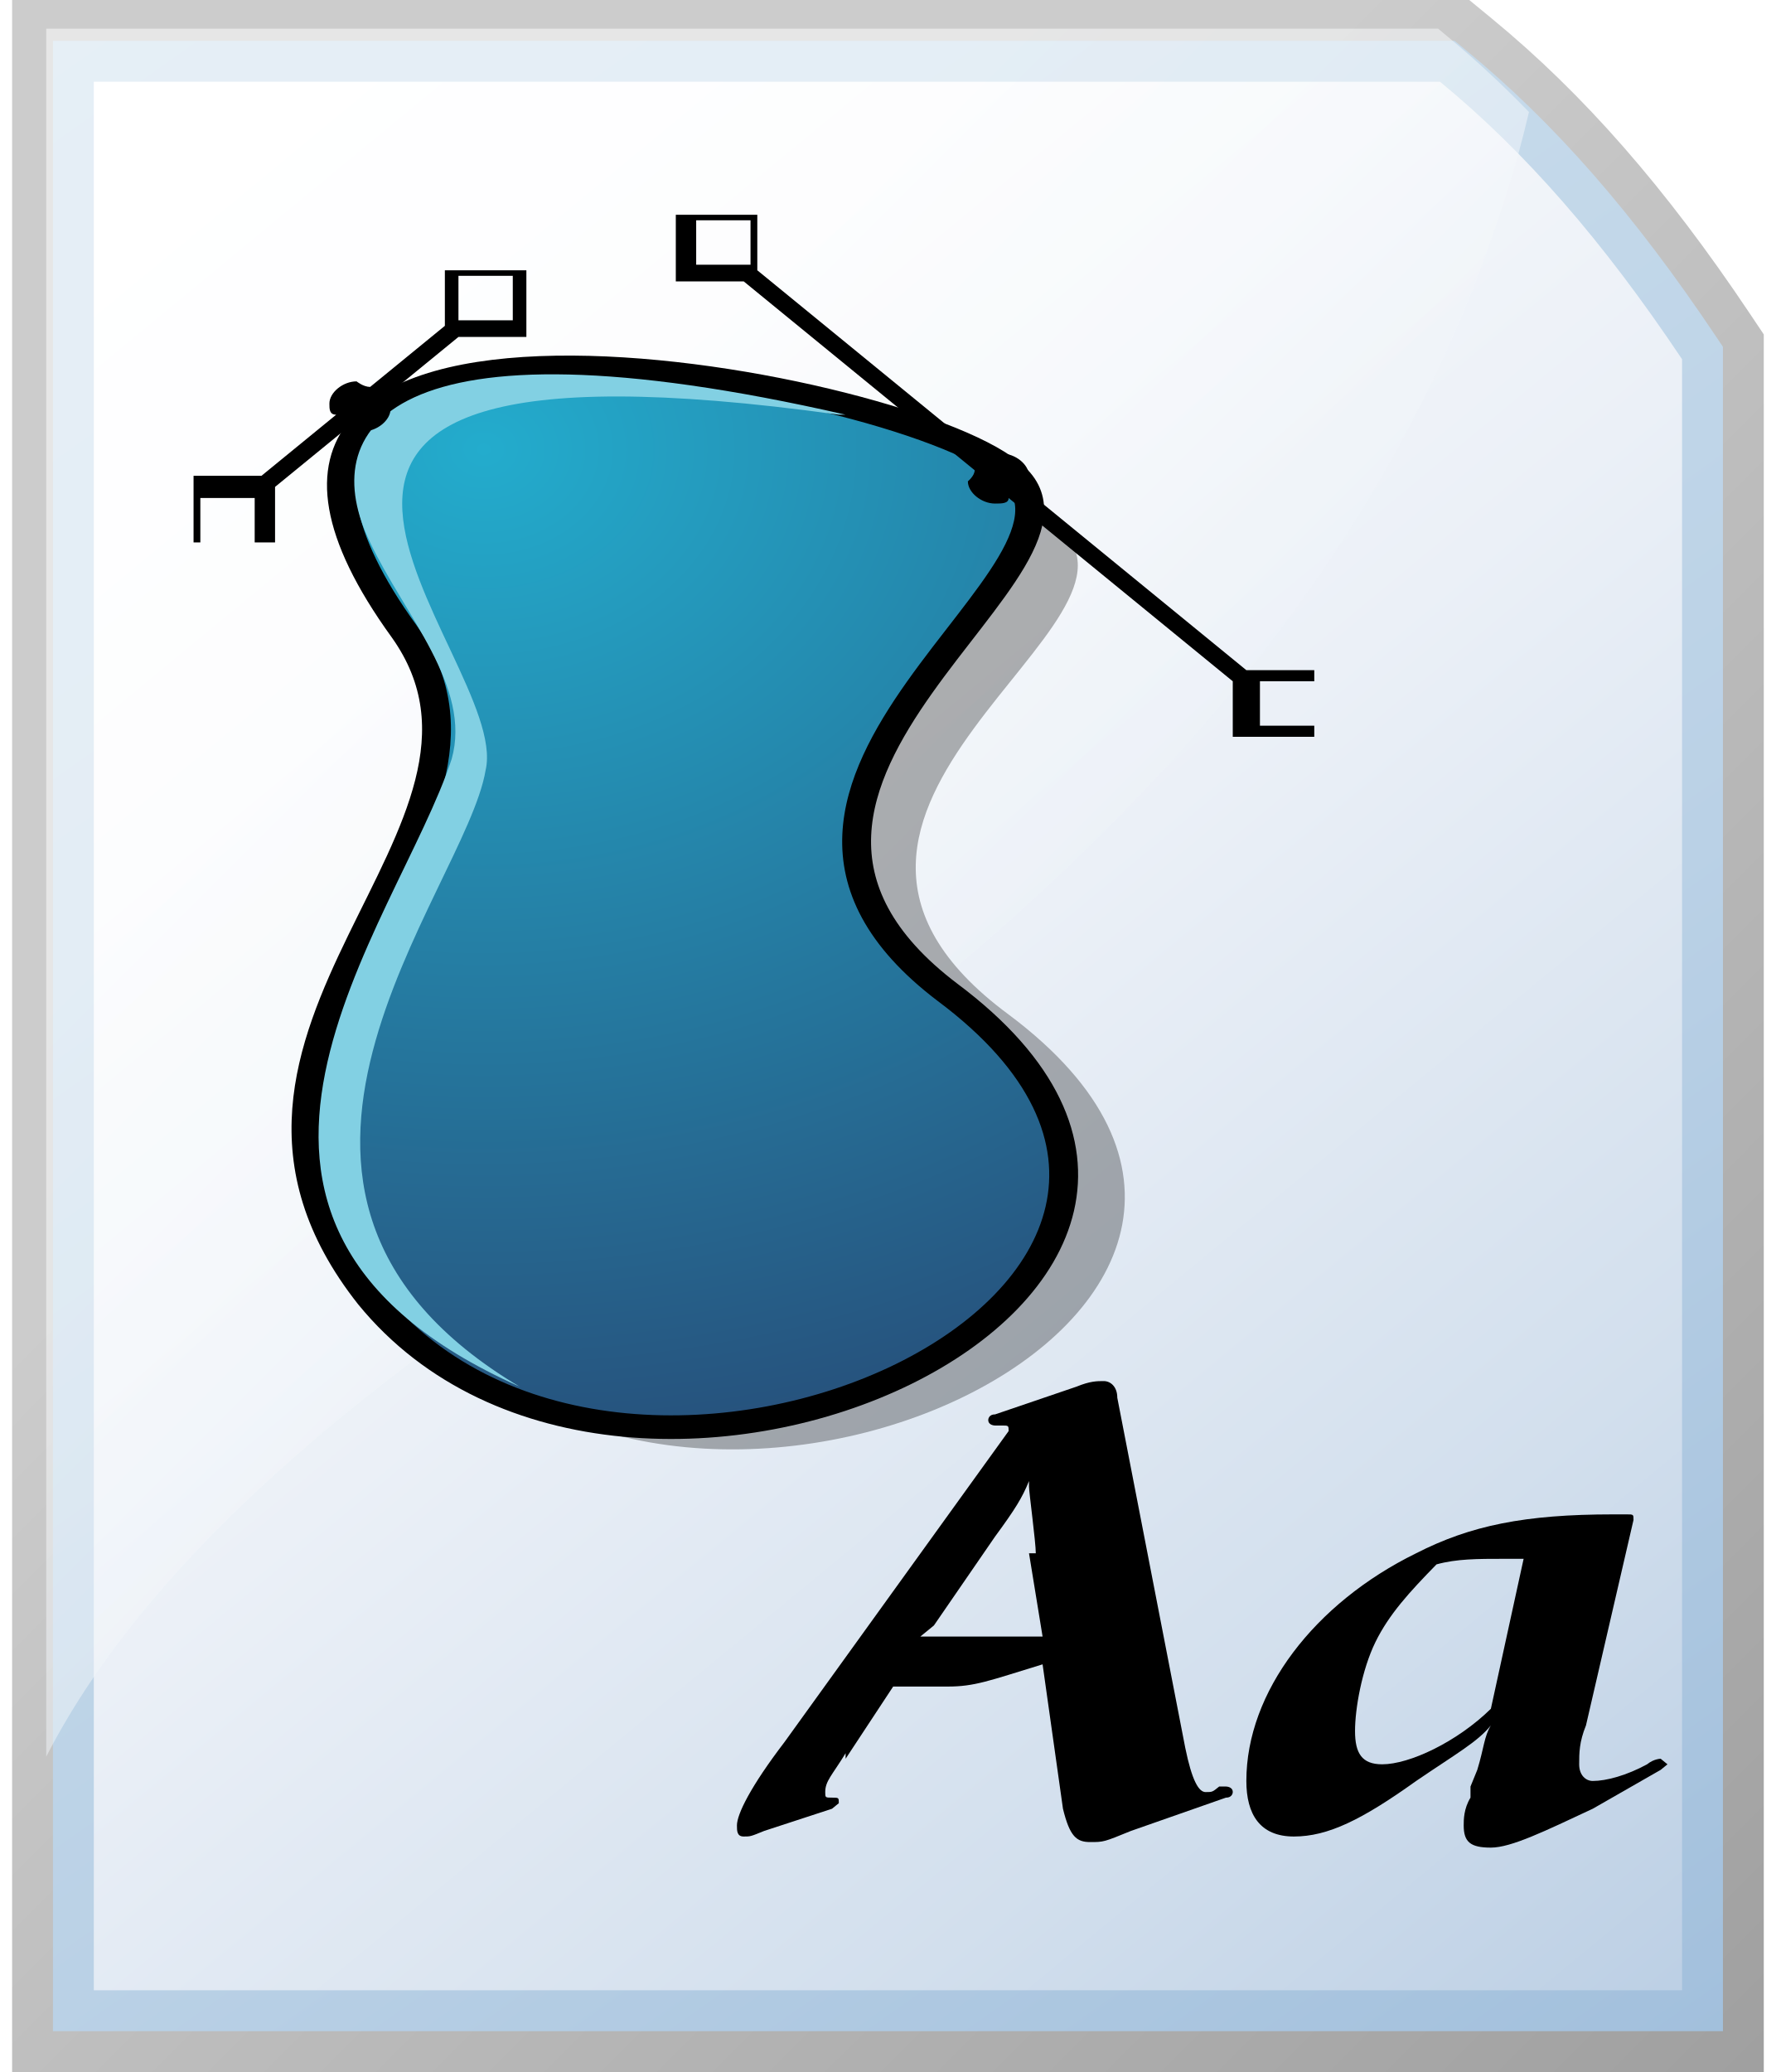
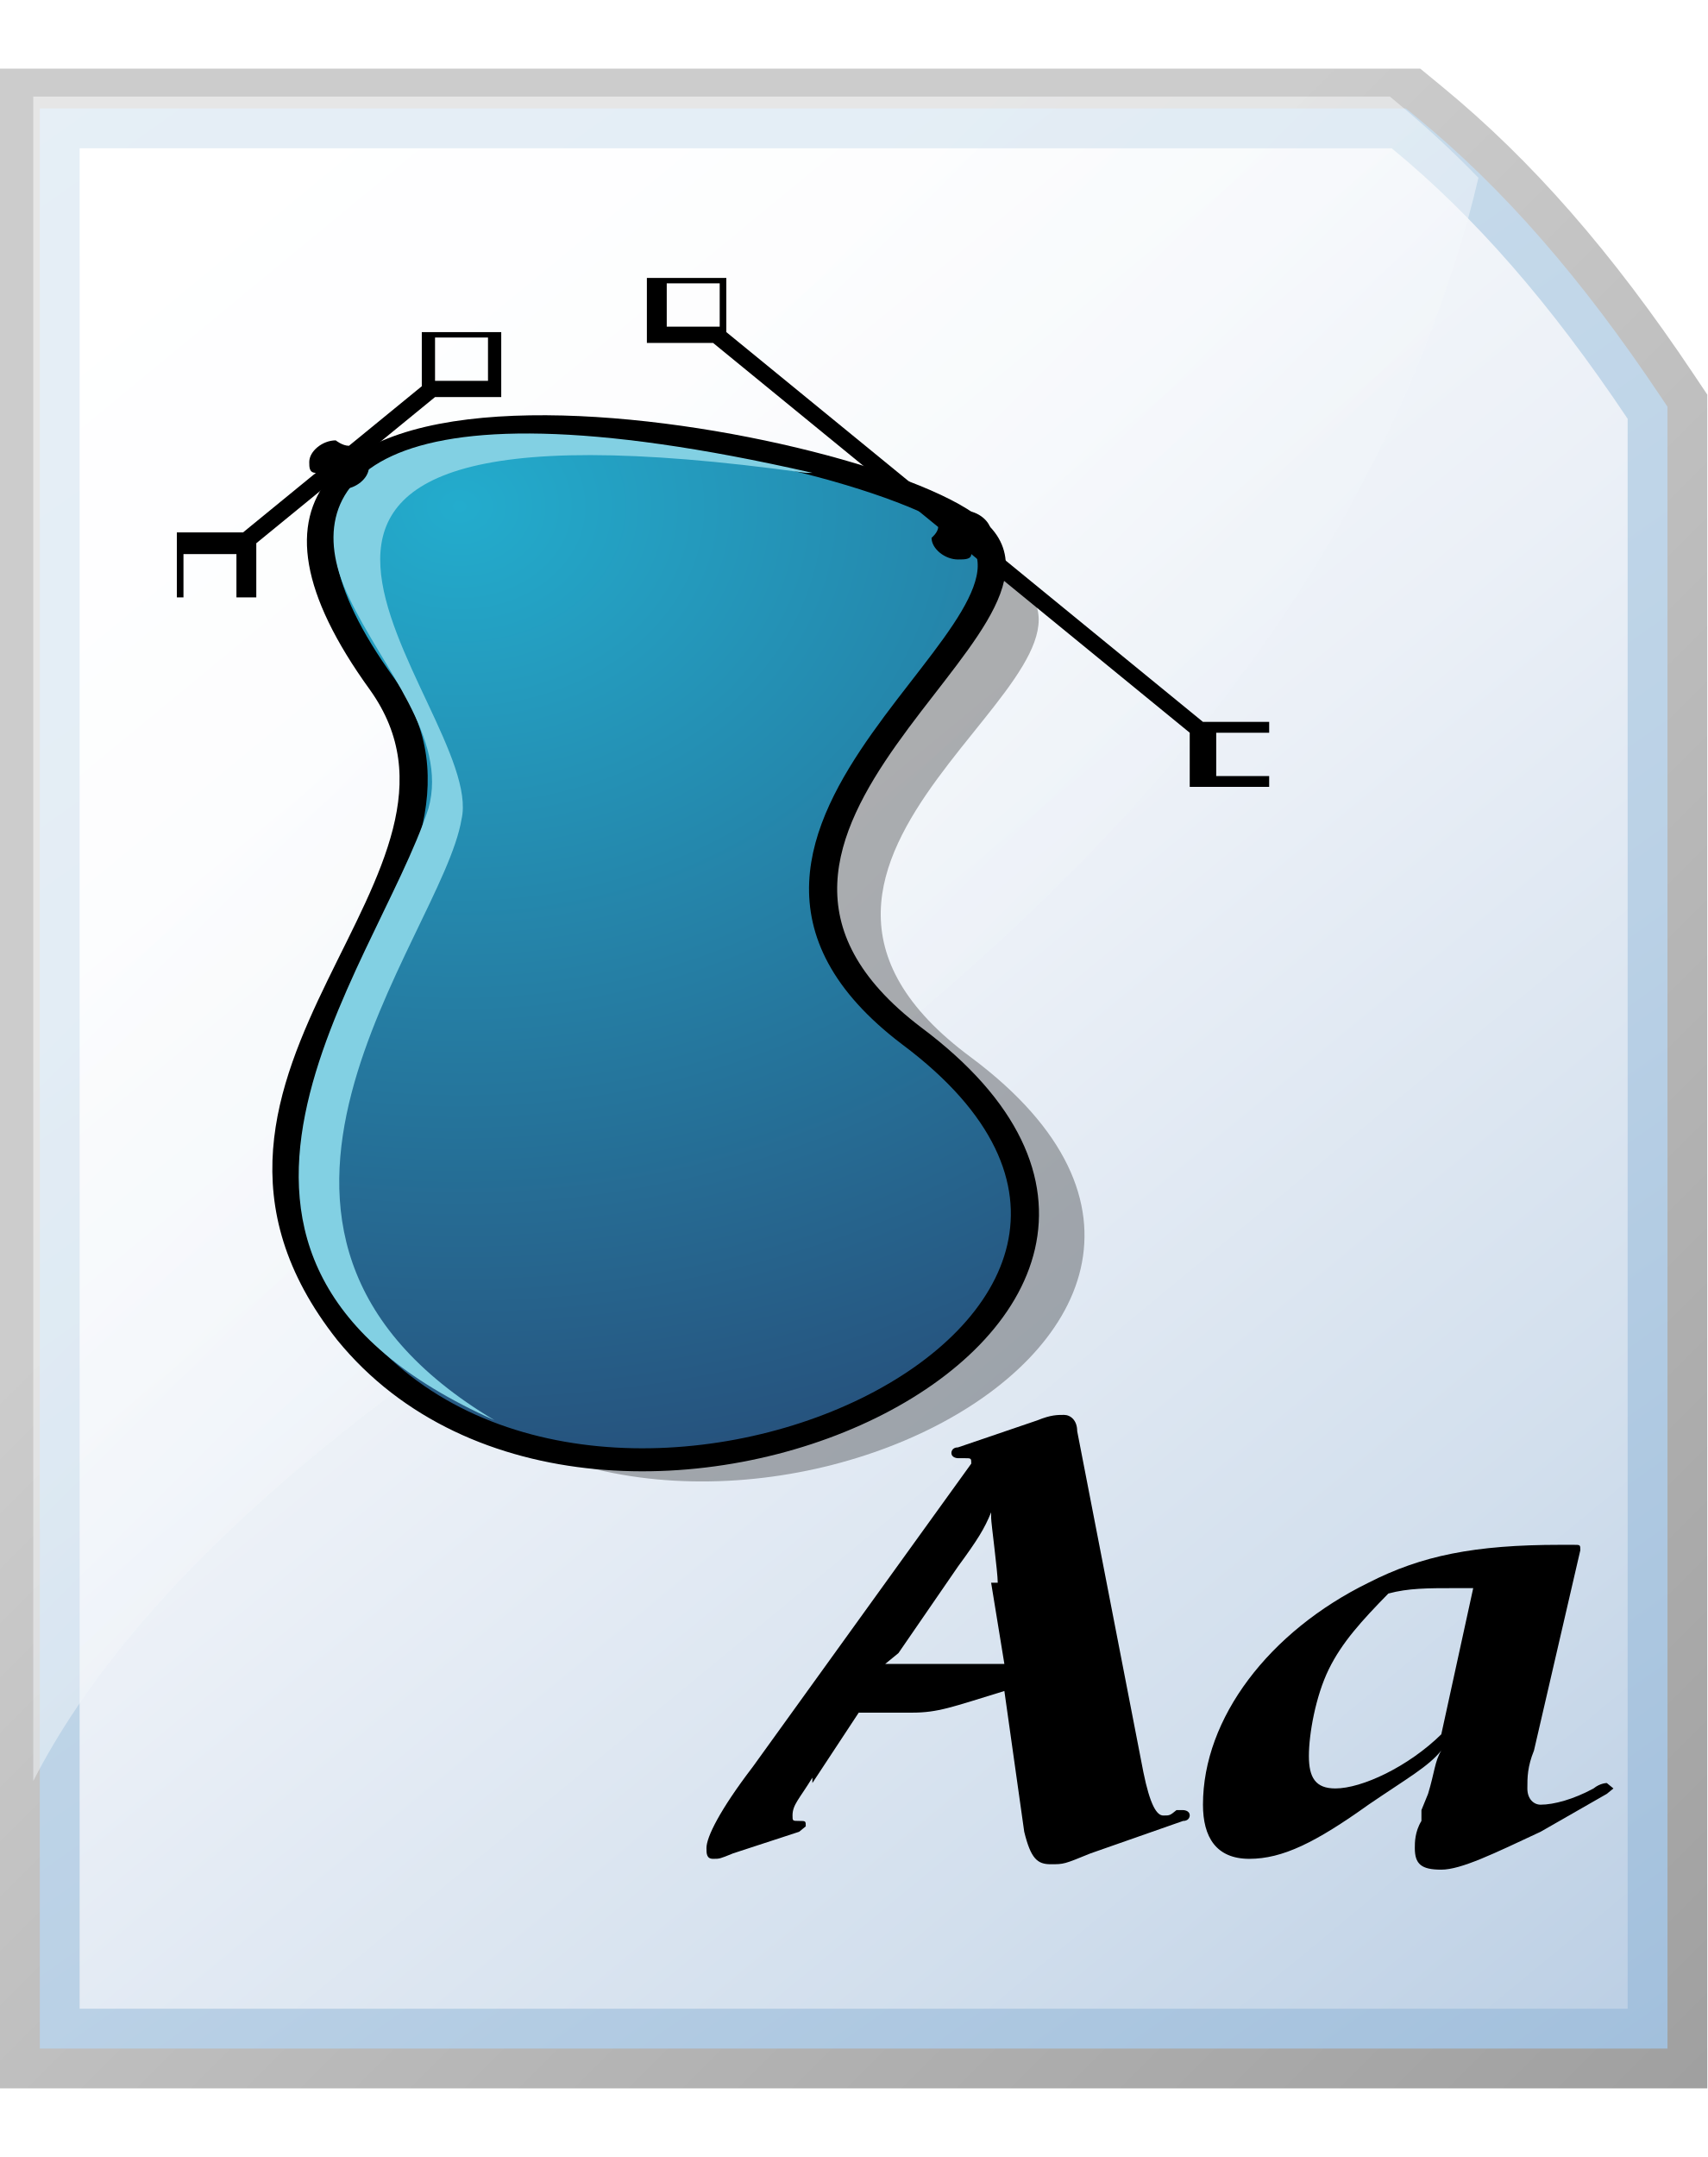
- <svg xmlns="http://www.w3.org/2000/svg" width="48pt" height="56pt" viewBox="0 0 204.755 242.183" style="overflow:visible;enable-background:new 0 0 204.755 242.183" xml:space="preserve" id="svg2555">
+ <svg xmlns="http://www.w3.org/2000/svg" width="38pt" height="48pt" viewBox="0 0 204.755 242.183" style="overflow:visible;enable-background:new 0 0 204.755 242.183" xml:space="preserve" id="svg2555">
  <defs id="defs2610">
    <linearGradient id="XMLID_1_" gradientUnits="userSpaceOnUse" x1="227.95" y1="263.235" x2="60.817" y2="96.103">
      <stop offset="0" style="stop-color:#999999" id="stop2558" />
      <stop offset="1" style="stop-color:#CCCCCC" id="stop2559" />
    </linearGradient>
    <linearGradient id="XMLID_2_" gradientUnits="userSpaceOnUse" x1="3.394" y1="-0.884" x2="194.059" y2="268.449">
      <stop offset="0" style="stop-color:#CCDEED" id="stop2565" />
      <stop offset="0.276" style="stop-color:#C7DBEB" id="stop2566" />
      <stop offset="0.586" style="stop-color:#BAD1E6" id="stop2567" />
      <stop offset="0.91" style="stop-color:#A4C1DD" id="stop2568" />
      <stop offset="1" style="stop-color:#9CBCDA" id="stop2569" />
    </linearGradient>
    <linearGradient id="XMLID_3_" gradientUnits="userSpaceOnUse" x1="3.712" y1="17.002" x2="186.379" y2="238.335">
      <stop offset="0" style="stop-color:#FFFFFF" id="stop2575" />
      <stop offset="0.223" style="stop-color:#FAFBFD" id="stop2576" />
      <stop offset="0.499" style="stop-color:#EBF0F7" id="stop2577" />
      <stop offset="0.801" style="stop-color:#D2DFED" id="stop2578" />
      <stop offset="1" style="stop-color:#BDD0E5" id="stop2579" />
    </linearGradient>
    <linearGradient id="XMLID_4_" gradientUnits="userSpaceOnUse" x1="49.848" y1="68.408" x2="161.446" y2="180.006">
      <stop offset="0" style="stop-color:#FFFFFF" id="stop2600" />
      <stop offset="0.232" style="stop-color:#FAFCFD" id="stop2601" />
      <stop offset="0.492" style="stop-color:#EDF2F8" id="stop2602" />
      <stop offset="0.764" style="stop-color:#D7E2EF" id="stop2603" />
      <stop offset="1" style="stop-color:#BDD0E5" id="stop2604" />
    </linearGradient>
  </defs>
  <g id="g5719">
    <path style="font-size:12;fill:url(#XMLID_1_);" d="M168.618,0H0v242.183h204.755V39.088l-1.614-2.411    c-9.829-14.695-19.416-25.659-30.169-34.503L170.329,0H168.618z" id="path2563" />
    <path style="font-size:12;fill:url(#XMLID_2_);" d="M166.906,4.775H4.775v232.633h195.206V40.538l-0.808-1.206    c-9.564-14.297-18.854-24.934-29.234-33.471l-1.321-1.087H166.906z" id="path2573" />
    <path style="font-size:12;fill:url(#XMLID_3_);" d="M9.55,9.55c0,8.97,0,214.111,0,223.082c8.861,0,176.793,0,185.654,0    c0-9.022,0-187.817,0-190.644c-9.271-13.861-18.327-24.237-28.299-32.438C163.612,9.55,18.454,9.55,9.55,9.55z" id="path2583" />
    <path style="font-size:12;opacity:0.5;fill:url(#XMLID_4_);" d="M64.162,146.834    c50.264-32.703,95.79-71.175,111.914-128.885c0.445-1.624,0.851-3.241,1.234-4.856c-3.024-3.116-6.115-5.983-9.306-8.646    l-1.313-1.095h-1.698H3.989v201.975C16.365,181.14,42.769,161.106,64.162,146.834z" id="path2608" />
    <g id="Layer_x0020_3" style="fill-rule:nonzero;clip-rule:nonzero;stroke:#000000;stroke-miterlimit:4;" transform="matrix(7.93954,0,0,6.49168,-97.8832,-32.0259)">
      <path style="opacity:0.3;stroke:none;" d="M27.7,14.3c-1.7-1.7-12.9-4.7-8.7,2.4c2.1,3.6-3.6,7.2-0.5,12c3.8,5.7,14.3-0.2,8.5-5.5c-4.1-3.7,2.5-7.1,0.7-8.8z" id="path2870" />
      <radialGradient id="aigrd5" cx="19.273" cy="13.023" r="20.152" fx="19.273" fy="13.023" gradientUnits="userSpaceOnUse">
        <stop offset="0" style="stop-color:#23ACCD" id="stop2872" />
        <stop offset="1" style="stop-color:#274773" id="stop2873" />
      </radialGradient>
      <path style="fill:url(#aigrd5);stroke-width:0.425;" d="M27,13.4c-1.7-1.7-13.1-4.2-8.9,2.9c2.1,3.6-3.6,7.2-0.5,12c3.8,5.7,14.3-0.2,8.5-5.5C22,19,28.8,15.1,27,13.4z" id="path2874" />
      <path style="stroke:none;" d="M31.5,17h-1l-3.3-3.3c0-0.1,0.1-0.2,0.1-0.2c0-0.2-0.2-0.4-0.4-0.4c-0.1,0-0.2,0-0.2,0.1l-3.4-3.4v-1h-0.1h-1.1v1.2h1l3.4,3.4c0,0.1-0.1,0.2-0.1,0.2c0,0.2,0.2,0.4,0.4,0.4c0.1,0,0.2,0,0.2-0.1l3.3,3.3v1h1.2V17h-0.1z M23.2,9.7    c-0.1,0-0.7,0-0.8,0c0-0.1,0-0.7,0-0.8c0.1,0,0.7,0,0.8,0c0,0.1,0,0.7,0,0.8z M31.5,18c-0.1,0-0.7,0-0.8,0c0-0.1,0-0.7,0-0.8c0.1,0,0.7,0,0.8,0c0,0.1,0,0.7,0,0.8z" id="path2875" />
      <path style="fill:#82D0E3;stroke:none;" d="M24.6,12.4c-6.8-1.9-7.8,0.3-7,2.3c0.5,1.3,1.5,2.6,1.2,3.9c-0.8,3-4.5,8.3,1,11.3C15,26.4,19,21,19.3,18.8c0.4-2.1-5.4-8.2,5.2-6.4z" id="path2876" />
      <path style="stroke:none;" d="M19.9,10.9V9.8h-0.1h-1.1v1l-1.1,1.1c-0.1,0-0.2-0.1-0.2-0.1c-0.2,0-0.4,0.2-0.4,0.4c0,0.1,0,0.2,0.1,0.2l-1.1,1.1h-1v1.2h1.2v-1l1.1-1.1c0.1,0,0.2,0.1,0.2,0.1c0.2,0,0.4-0.2,0.4-0.4c0-0.1,0-0.2-0.1-0.2l1.1-1.1h1z M18.9,9.9    c0.1,0,0.7,0,0.8,0c0,0.1,0,0.7,0,0.8c-0.1,0-0.7,0-0.8,0c0-0.1,0-0.7,0-0.8z M15.1,14.7c0-0.1,0-0.7,0-0.8c0.1,0,0.6,0,0.8,0l0,0c0,0.2,0,0.7,0,0.8c-0.1,0-0.7,0-0.8,0z" id="path2877" />
      <g style="stroke:none;" id="g2878">
        <path d="M24.6,36.5c-0.2,0.4-0.3,0.5-0.3,0.7c0,0.1,0,0.1,0.1,0.1c0.1,0,0.1,0,0.1,0.1c0,0,0,0-0.1,0.1l-1,0.4C23.2,38,23.2,38,23.1,38C23,38,23,37.9,23,37.8c0-0.2,0.2-0.7,0.7-1.5l3.3-5.6c0-0.1,0-0.1-0.1-0.1c0,0,0,0-0.1,0h0c0,0-0.1,0-0.1-0.1     c0,0,0-0.1,0.1-0.1l1.2-0.5c0.2-0.1,0.3-0.1,0.4-0.1c0.1,0,0.2,0.1,0.2,0.3l1,6.3c0.1,0.6,0.2,0.8,0.3,0.8c0.1,0,0.1,0,0.2-0.1c0.1,0,0.1,0,0.1,0c0,0,0.1,0,0.1,0.1c0,0,0,0.1-0.1,0.1l-1.4,0.6c-0.4,0.2-0.4,0.2-0.6,0.2c-0.2,0-0.3-0.1-0.4-0.6l-0.3-2.6     c-0.8,0.3-1,0.4-1.4,0.4h-0.8l-0.7,1.3z M27.4,32.9c0-0.2-0.1-1.1-0.1-1.2v-0.1c-0.1,0.3-0.2,0.5-0.5,1l-0.9,1.6c-0.1,0.1-0.1,0.1-0.2,0.2c0.1,0,0.1,0,0.2,0h1.6l-0.2-1.5z" id="path2879" />
        <path d="M33.9,36.8c0.1-0.4,0.1-0.6,0.2-0.8c-0.2,0.3-0.5,0.5-1.1,1c-0.8,0.7-1.3,1-1.8,1c-0.5,0-0.7-0.4-0.7-1c0-1.6,1-3.2,2.5-4.1c0.8-0.5,1.6-0.7,2.9-0.7h0.2c0.1,0,0.1,0,0.1,0.1l0,0L35.5,36c-0.1,0.3-0.1,0.5-0.1,0.7c0,0.2,0.1,0.3,0.2,0.3     c0.2,0,0.5-0.1,0.8-0.3c0.1-0.1,0.2-0.1,0.2-0.1c0,0,0.1,0.1,0.1,0.1c0,0,0,0-0.1,0.1l-1,0.7c-0.7,0.4-1.2,0.7-1.5,0.7c-0.3,0-0.4-0.1-0.4-0.4c0-0.1,0-0.3,0.1-0.5l0-0.2z M34.6,33c-0.1,0-0.2,0-0.3,0c-0.4,0-0.7,0-1,0.1c-0.4,0.5-0.7,0.9-0.9,1.4     c-0.2,0.5-0.3,1.2-0.3,1.6c0,0.4,0.1,0.6,0.4,0.6c0.4,0,1.1-0.4,1.6-1l0.5-2.8z" id="path2880" />
      </g>
    </g>
  </g>
</svg>
